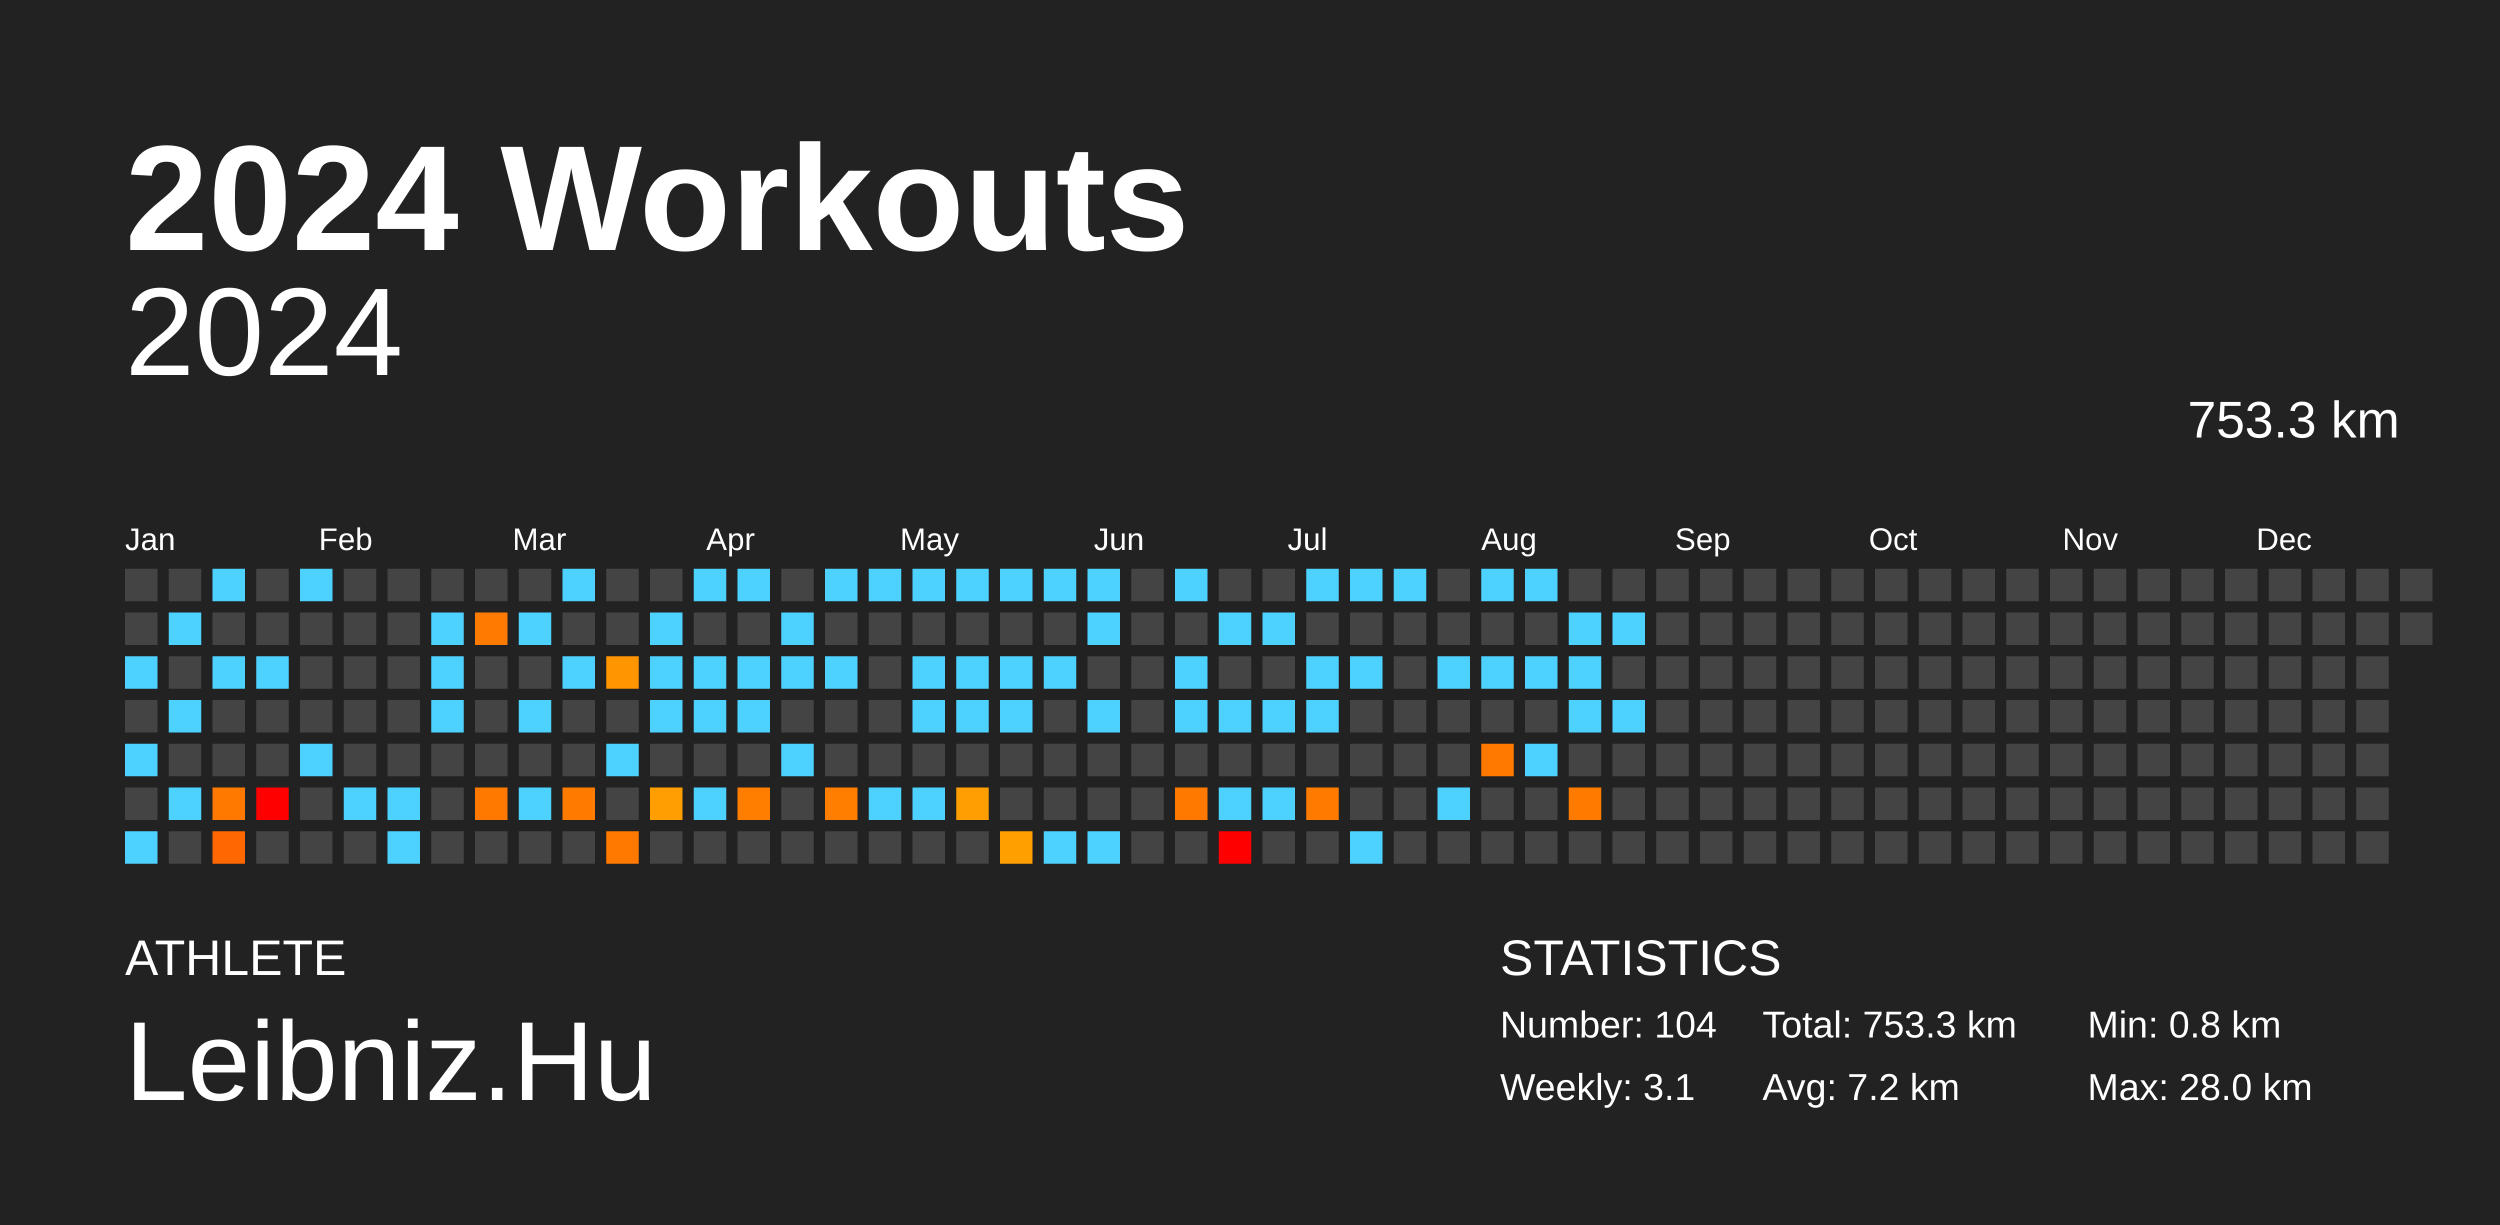
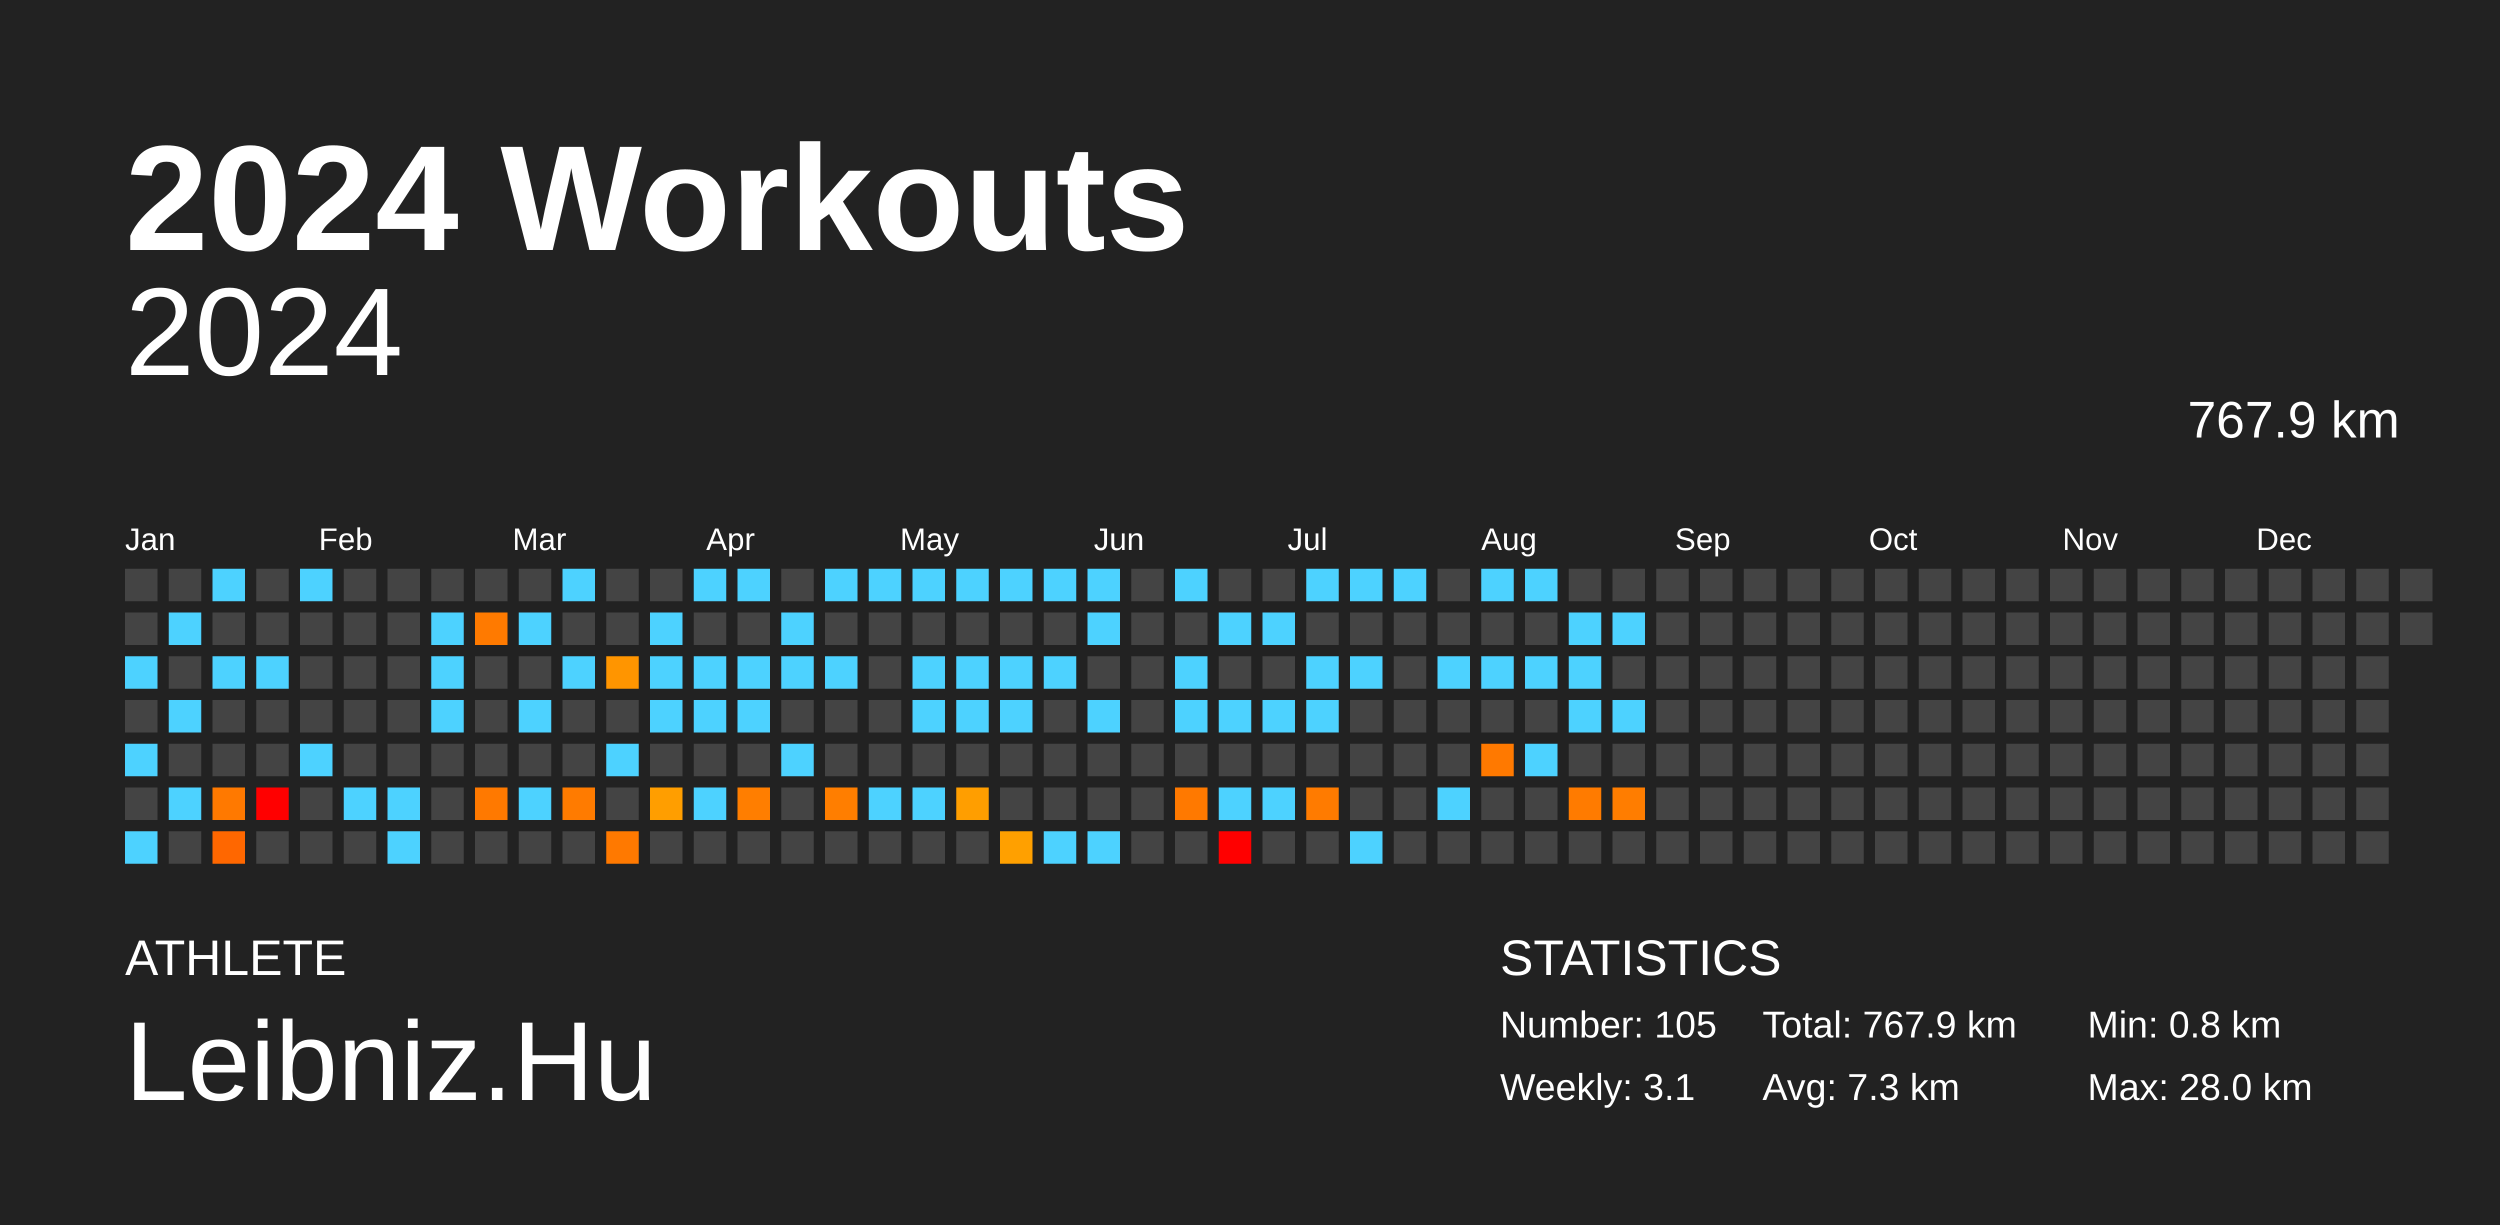
<svg xmlns="http://www.w3.org/2000/svg" baseProfile="full" height="98mm" version="1.1" viewBox="0,0,200,98" width="200mm">
  <defs />
  <rect fill="#222222" height="98" width="200" x="0" y="0" />
  <text fill="#FFFFFF" style="font-size:12px; font-family:Arial; font-weight:bold;" x="10" y="20">2024 Workouts</text>
  <text fill="#FFFFFF" style="font-size:4px; font-family:Arial" x="10" y="78">ATHLETE</text>
  <text fill="#FFFFFF" style="font-size:9px; font-family:Arial" x="10" y="88">Leibniz.Hu</text>
  <text fill="#FFFFFF" style="font-size:4px; font-family:Arial" x="120" y="78">STATISTICS</text>
-   <text fill="#FFFFFF" style="font-size:3px; font-family:Arial" x="120" y="83">Number: 104</text>
+   <text fill="#FFFFFF" style="font-size:3px; font-family:Arial" x="120" y="83">Number: 105</text>
  <text fill="#FFFFFF" style="font-size:3px; font-family:Arial" x="120" y="88">Weekly: 3.1</text>
-   <text fill="#FFFFFF" style="font-size:3px; font-family:Arial" x="141" y="83">Total: 753.3 km</text>
-   <text fill="#FFFFFF" style="font-size:3px; font-family:Arial" x="141" y="88">Avg: 7.2 km</text>
+   <text fill="#FFFFFF" style="font-size:3px; font-family:Arial" x="141" y="83">Total: 767.9 km</text>
+   <text fill="#FFFFFF" style="font-size:3px; font-family:Arial" x="141" y="88">Avg: 7.3 km</text>
  <text fill="#FFFFFF" style="font-size:3px; font-family:Arial" x="167" y="83">Min: 0.8 km</text>
  <text fill="#FFFFFF" style="font-size:3px; font-family:Arial" x="167" y="88">Max: 28.0 km</text>
  <text alignment-baseline="hanging" fill="#FFFFFF" style="font-size:10.0px; font-family:Arial;" x="10" y="30">2024</text>
-   <text alignment-baseline="hanging" fill="#FFFFFF" style="font-size:4.125px; font-family:Arial;" x="175" y="35">753.3 km</text>
+   <text alignment-baseline="hanging" fill="#FFFFFF" style="font-size:4.125px; font-family:Arial;" x="175" y="35">767.9 km</text>
  <text fill="#FFFFFF" style="font-size:2.5px; font-family:Arial" x="10.0" y="44">Jan</text>
  <text fill="#FFFFFF" style="font-size:2.5px; font-family:Arial" x="25.5" y="44">Feb</text>
  <text fill="#FFFFFF" style="font-size:2.5px; font-family:Arial" x="41.0" y="44">Mar</text>
  <text fill="#FFFFFF" style="font-size:2.5px; font-family:Arial" x="56.5" y="44">Apr</text>
  <text fill="#FFFFFF" style="font-size:2.5px; font-family:Arial" x="72.0" y="44">May</text>
  <text fill="#FFFFFF" style="font-size:2.5px; font-family:Arial" x="87.5" y="44">Jun</text>
  <text fill="#FFFFFF" style="font-size:2.5px; font-family:Arial" x="103.0" y="44">Jul</text>
  <text fill="#FFFFFF" style="font-size:2.5px; font-family:Arial" x="118.5" y="44">Aug</text>
  <text fill="#FFFFFF" style="font-size:2.5px; font-family:Arial" x="134.0" y="44">Sep</text>
  <text fill="#FFFFFF" style="font-size:2.5px; font-family:Arial" x="149.5" y="44">Oct</text>
  <text fill="#FFFFFF" style="font-size:2.5px; font-family:Arial" x="165.0" y="44">Nov</text>
  <text fill="#FFFFFF" style="font-size:2.5px; font-family:Arial" x="180.5" y="44">Dec</text>
  <rect fill="#444444" height="2.6" width="2.6" x="10.0" y="45.5" />
  <rect fill="#444444" height="2.6" width="2.6" x="10.0" y="49.0" />
  <rect fill="#4dd2ff" height="2.6" width="2.6" x="10.0" y="52.5" />
  <rect fill="#444444" height="2.6" width="2.6" x="10.0" y="56.0" />
  <rect fill="#4dd2ff" height="2.6" width="2.6" x="10.0" y="59.5" />
  <rect fill="#444444" height="2.6" width="2.6" x="10.0" y="63.0" />
  <rect fill="#4dd2ff" height="2.6" width="2.6" x="10.0" y="66.5" />
  <rect fill="#444444" height="2.6" width="2.6" x="13.5" y="45.5" />
  <rect fill="#4dd2ff" height="2.6" width="2.6" x="13.5" y="49.0" />
  <rect fill="#444444" height="2.6" width="2.6" x="13.5" y="52.5" />
  <rect fill="#4dd2ff" height="2.6" width="2.6" x="13.5" y="56.0" />
  <rect fill="#444444" height="2.6" width="2.6" x="13.5" y="59.5" />
  <rect fill="#4dd2ff" height="2.6" width="2.6" x="13.5" y="63.0" />
  <rect fill="#444444" height="2.6" width="2.6" x="13.5" y="66.5" />
  <rect fill="#4dd2ff" height="2.6" width="2.6" x="17.0" y="45.5" />
  <rect fill="#444444" height="2.6" width="2.6" x="17.0" y="49.0" />
  <rect fill="#4dd2ff" height="2.6" width="2.6" x="17.0" y="52.5" />
  <rect fill="#444444" height="2.6" width="2.6" x="17.0" y="56.0" />
  <rect fill="#444444" height="2.6" width="2.6" x="17.0" y="59.5" />
  <rect fill="#ff7900" height="2.6" width="2.6" x="17.0" y="63.0" />
  <rect fill="#ff6700" height="2.6" width="2.6" x="17.0" y="66.5" />
  <rect fill="#444444" height="2.6" width="2.6" x="20.5" y="45.5" />
  <rect fill="#444444" height="2.6" width="2.6" x="20.5" y="49.0" />
  <rect fill="#4dd2ff" height="2.6" width="2.6" x="20.5" y="52.5" />
  <rect fill="#444444" height="2.6" width="2.6" x="20.5" y="56.0" />
  <rect fill="#444444" height="2.6" width="2.6" x="20.5" y="59.5" />
  <rect fill="red" height="2.6" width="2.6" x="20.5" y="63.0" />
  <rect fill="#444444" height="2.6" width="2.6" x="20.5" y="66.5" />
  <rect fill="#4dd2ff" height="2.6" width="2.6" x="24.0" y="45.5" />
  <rect fill="#444444" height="2.6" width="2.6" x="24.0" y="49.0" />
  <rect fill="#444444" height="2.6" width="2.6" x="24.0" y="52.5" />
  <rect fill="#444444" height="2.6" width="2.6" x="24.0" y="56.0" />
  <rect fill="#4dd2ff" height="2.6" width="2.6" x="24.0" y="59.5" />
  <rect fill="#444444" height="2.6" width="2.6" x="24.0" y="63.0" />
  <rect fill="#444444" height="2.6" width="2.6" x="24.0" y="66.5" />
  <rect fill="#444444" height="2.6" width="2.6" x="27.5" y="45.5" />
  <rect fill="#444444" height="2.6" width="2.6" x="27.5" y="49.0" />
  <rect fill="#444444" height="2.6" width="2.6" x="27.5" y="52.5" />
  <rect fill="#444444" height="2.6" width="2.6" x="27.5" y="56.0" />
  <rect fill="#444444" height="2.6" width="2.6" x="27.5" y="59.5" />
  <rect fill="#4dd2ff" height="2.6" width="2.6" x="27.5" y="63.0" />
  <rect fill="#444444" height="2.6" width="2.6" x="27.5" y="66.5" />
  <rect fill="#444444" height="2.6" width="2.6" x="31.0" y="45.5" />
  <rect fill="#444444" height="2.6" width="2.6" x="31.0" y="49.0" />
  <rect fill="#444444" height="2.6" width="2.6" x="31.0" y="52.5" />
  <rect fill="#444444" height="2.6" width="2.6" x="31.0" y="56.0" />
  <rect fill="#444444" height="2.6" width="2.6" x="31.0" y="59.5" />
  <rect fill="#4dd2ff" height="2.6" width="2.6" x="31.0" y="63.0" />
  <rect fill="#4dd2ff" height="2.6" width="2.6" x="31.0" y="66.5" />
  <rect fill="#444444" height="2.6" width="2.6" x="34.5" y="45.5" />
  <rect fill="#4dd2ff" height="2.6" width="2.6" x="34.5" y="49.0" />
  <rect fill="#4dd2ff" height="2.6" width="2.6" x="34.5" y="52.5" />
  <rect fill="#4dd2ff" height="2.6" width="2.6" x="34.5" y="56.0" />
  <rect fill="#444444" height="2.6" width="2.6" x="34.5" y="59.5" />
  <rect fill="#444444" height="2.6" width="2.6" x="34.5" y="63.0" />
  <rect fill="#444444" height="2.6" width="2.6" x="34.5" y="66.5" />
  <rect fill="#444444" height="2.6" width="2.6" x="38.0" y="45.5" />
  <rect fill="#ff7a00" height="2.6" width="2.6" x="38.0" y="49.0" />
  <rect fill="#444444" height="2.6" width="2.6" x="38.0" y="52.5" />
  <rect fill="#444444" height="2.6" width="2.6" x="38.0" y="56.0" />
  <rect fill="#444444" height="2.6" width="2.6" x="38.0" y="59.5" />
  <rect fill="#ff7900" height="2.6" width="2.6" x="38.0" y="63.0" />
  <rect fill="#444444" height="2.6" width="2.6" x="38.0" y="66.5" />
  <rect fill="#444444" height="2.6" width="2.6" x="41.5" y="45.5" />
  <rect fill="#4dd2ff" height="2.6" width="2.6" x="41.5" y="49.0" />
  <rect fill="#444444" height="2.6" width="2.6" x="41.5" y="52.5" />
  <rect fill="#4dd2ff" height="2.6" width="2.6" x="41.5" y="56.0" />
  <rect fill="#444444" height="2.6" width="2.6" x="41.5" y="59.5" />
  <rect fill="#4dd2ff" height="2.6" width="2.6" x="41.5" y="63.0" />
  <rect fill="#444444" height="2.6" width="2.6" x="41.5" y="66.5" />
  <rect fill="#4dd2ff" height="2.6" width="2.6" x="45.0" y="45.5" />
  <rect fill="#444444" height="2.6" width="2.6" x="45.0" y="49.0" />
  <rect fill="#4dd2ff" height="2.6" width="2.6" x="45.0" y="52.5" />
  <rect fill="#444444" height="2.6" width="2.6" x="45.0" y="56.0" />
  <rect fill="#444444" height="2.6" width="2.6" x="45.0" y="59.5" />
  <rect fill="#ff7b00" height="2.6" width="2.6" x="45.0" y="63.0" />
  <rect fill="#444444" height="2.6" width="2.6" x="45.0" y="66.5" />
  <rect fill="#444444" height="2.6" width="2.6" x="48.5" y="45.5" />
  <rect fill="#444444" height="2.6" width="2.6" x="48.5" y="49.0" />
  <rect fill="#ff9500" height="2.6" width="2.6" x="48.5" y="52.5" />
  <rect fill="#444444" height="2.6" width="2.6" x="48.5" y="56.0" />
  <rect fill="#4dd2ff" height="2.6" width="2.6" x="48.5" y="59.5" />
  <rect fill="#444444" height="2.6" width="2.6" x="48.5" y="63.0" />
  <rect fill="#ff7900" height="2.6" width="2.6" x="48.5" y="66.5" />
  <rect fill="#444444" height="2.6" width="2.6" x="52.0" y="45.5" />
  <rect fill="#4dd2ff" height="2.6" width="2.6" x="52.0" y="49.0" />
  <rect fill="#4dd2ff" height="2.6" width="2.6" x="52.0" y="52.5" />
  <rect fill="#4dd2ff" height="2.6" width="2.6" x="52.0" y="56.0" />
  <rect fill="#444444" height="2.6" width="2.6" x="52.0" y="59.5" />
  <rect fill="#ff9e00" height="2.6" width="2.6" x="52.0" y="63.0" />
  <rect fill="#444444" height="2.6" width="2.6" x="52.0" y="66.5" />
  <rect fill="#4dd2ff" height="2.6" width="2.6" x="55.5" y="45.5" />
  <rect fill="#444444" height="2.6" width="2.6" x="55.5" y="49.0" />
  <rect fill="#4dd2ff" height="2.6" width="2.6" x="55.5" y="52.5" />
  <rect fill="#4dd2ff" height="2.6" width="2.6" x="55.5" y="56.0" />
  <rect fill="#444444" height="2.6" width="2.6" x="55.5" y="59.5" />
  <rect fill="#4dd2ff" height="2.6" width="2.6" x="55.5" y="63.0" />
  <rect fill="#444444" height="2.6" width="2.6" x="55.5" y="66.5" />
  <rect fill="#4dd2ff" height="2.6" width="2.6" x="59.0" y="45.5" />
  <rect fill="#444444" height="2.6" width="2.6" x="59.0" y="49.0" />
  <rect fill="#4dd2ff" height="2.6" width="2.6" x="59.0" y="52.5" />
  <rect fill="#4dd2ff" height="2.6" width="2.6" x="59.0" y="56.0" />
  <rect fill="#444444" height="2.6" width="2.6" x="59.0" y="59.5" />
  <rect fill="#ff7e00" height="2.6" width="2.6" x="59.0" y="63.0" />
  <rect fill="#444444" height="2.6" width="2.6" x="59.0" y="66.5" />
  <rect fill="#444444" height="2.6" width="2.6" x="62.5" y="45.5" />
  <rect fill="#4dd2ff" height="2.6" width="2.6" x="62.5" y="49.0" />
  <rect fill="#4dd2ff" height="2.6" width="2.6" x="62.5" y="52.5" />
  <rect fill="#444444" height="2.6" width="2.6" x="62.5" y="56.0" />
  <rect fill="#4dd2ff" height="2.6" width="2.6" x="62.5" y="59.5" />
  <rect fill="#444444" height="2.6" width="2.6" x="62.5" y="63.0" />
  <rect fill="#444444" height="2.6" width="2.6" x="62.5" y="66.5" />
  <rect fill="#4dd2ff" height="2.6" width="2.6" x="66.0" y="45.5" />
  <rect fill="#444444" height="2.6" width="2.6" x="66.0" y="49.0" />
  <rect fill="#4dd2ff" height="2.6" width="2.6" x="66.0" y="52.5" />
  <rect fill="#444444" height="2.6" width="2.6" x="66.0" y="56.0" />
  <rect fill="#444444" height="2.6" width="2.6" x="66.0" y="59.5" />
  <rect fill="#ff7e00" height="2.6" width="2.6" x="66.0" y="63.0" />
  <rect fill="#444444" height="2.6" width="2.6" x="66.0" y="66.5" />
  <rect fill="#4dd2ff" height="2.6" width="2.6" x="69.5" y="45.5" />
  <rect fill="#444444" height="2.6" width="2.6" x="69.5" y="49.0" />
  <rect fill="#444444" height="2.6" width="2.6" x="69.5" y="52.5" />
  <rect fill="#444444" height="2.6" width="2.6" x="69.5" y="56.0" />
  <rect fill="#444444" height="2.6" width="2.6" x="69.5" y="59.5" />
  <rect fill="#4dd2ff" height="2.6" width="2.6" x="69.5" y="63.0" />
  <rect fill="#444444" height="2.6" width="2.6" x="69.5" y="66.5" />
  <rect fill="#4dd2ff" height="2.6" width="2.6" x="73.0" y="45.5" />
  <rect fill="#444444" height="2.6" width="2.6" x="73.0" y="49.0" />
  <rect fill="#4dd2ff" height="2.6" width="2.6" x="73.0" y="52.5" />
  <rect fill="#4dd2ff" height="2.6" width="2.6" x="73.0" y="56.0" />
  <rect fill="#444444" height="2.6" width="2.6" x="73.0" y="59.5" />
  <rect fill="#4dd2ff" height="2.6" width="2.6" x="73.0" y="63.0" />
  <rect fill="#444444" height="2.6" width="2.6" x="73.0" y="66.5" />
  <rect fill="#4dd2ff" height="2.6" width="2.6" x="76.5" y="45.5" />
  <rect fill="#444444" height="2.6" width="2.6" x="76.5" y="49.0" />
  <rect fill="#4dd2ff" height="2.6" width="2.6" x="76.5" y="52.5" />
  <rect fill="#4dd2ff" height="2.6" width="2.6" x="76.5" y="56.0" />
  <rect fill="#444444" height="2.6" width="2.6" x="76.5" y="59.5" />
  <rect fill="#ff9e00" height="2.6" width="2.6" x="76.5" y="63.0" />
  <rect fill="#444444" height="2.6" width="2.6" x="76.5" y="66.5" />
  <rect fill="#4dd2ff" height="2.6" width="2.6" x="80.0" y="45.5" />
  <rect fill="#444444" height="2.6" width="2.6" x="80.0" y="49.0" />
  <rect fill="#4dd2ff" height="2.6" width="2.6" x="80.0" y="52.5" />
  <rect fill="#4dd2ff" height="2.6" width="2.6" x="80.0" y="56.0" />
  <rect fill="#444444" height="2.6" width="2.6" x="80.0" y="59.5" />
  <rect fill="#444444" height="2.6" width="2.6" x="80.0" y="63.0" />
  <rect fill="#ffa000" height="2.6" width="2.6" x="80.0" y="66.5" />
  <rect fill="#4dd2ff" height="2.6" width="2.6" x="83.5" y="45.5" />
  <rect fill="#444444" height="2.6" width="2.6" x="83.5" y="49.0" />
  <rect fill="#4dd2ff" height="2.6" width="2.6" x="83.5" y="52.5" />
  <rect fill="#444444" height="2.6" width="2.6" x="83.5" y="56.0" />
  <rect fill="#444444" height="2.6" width="2.6" x="83.5" y="59.5" />
  <rect fill="#444444" height="2.6" width="2.6" x="83.5" y="63.0" />
  <rect fill="#4dd2ff" height="2.6" width="2.6" x="83.5" y="66.5" />
  <rect fill="#4dd2ff" height="2.6" width="2.6" x="87.0" y="45.5" />
  <rect fill="#4dd2ff" height="2.6" width="2.6" x="87.0" y="49.0" />
  <rect fill="#444444" height="2.6" width="2.6" x="87.0" y="52.5" />
  <rect fill="#4dd2ff" height="2.6" width="2.6" x="87.0" y="56.0" />
  <rect fill="#444444" height="2.6" width="2.6" x="87.0" y="59.5" />
  <rect fill="#444444" height="2.6" width="2.6" x="87.0" y="63.0" />
  <rect fill="#4dd2ff" height="2.6" width="2.6" x="87.0" y="66.5" />
  <rect fill="#444444" height="2.6" width="2.6" x="90.5" y="45.5" />
  <rect fill="#444444" height="2.6" width="2.6" x="90.5" y="49.0" />
  <rect fill="#444444" height="2.6" width="2.6" x="90.5" y="52.5" />
  <rect fill="#444444" height="2.6" width="2.6" x="90.5" y="56.0" />
  <rect fill="#444444" height="2.6" width="2.6" x="90.5" y="59.5" />
  <rect fill="#444444" height="2.6" width="2.6" x="90.5" y="63.0" />
  <rect fill="#444444" height="2.6" width="2.6" x="90.5" y="66.5" />
  <rect fill="#4dd2ff" height="2.6" width="2.6" x="94.0" y="45.5" />
  <rect fill="#444444" height="2.6" width="2.6" x="94.0" y="49.0" />
  <rect fill="#4dd2ff" height="2.6" width="2.6" x="94.0" y="52.5" />
  <rect fill="#4dd2ff" height="2.6" width="2.6" x="94.0" y="56.0" />
  <rect fill="#444444" height="2.6" width="2.6" x="94.0" y="59.5" />
  <rect fill="#ff7900" height="2.6" width="2.6" x="94.0" y="63.0" />
  <rect fill="#444444" height="2.6" width="2.6" x="94.0" y="66.5" />
  <rect fill="#444444" height="2.6" width="2.6" x="97.5" y="45.5" />
  <rect fill="#4dd2ff" height="2.6" width="2.6" x="97.5" y="49.0" />
  <rect fill="#444444" height="2.6" width="2.6" x="97.5" y="52.5" />
  <rect fill="#4dd2ff" height="2.6" width="2.6" x="97.5" y="56.0" />
  <rect fill="#444444" height="2.6" width="2.6" x="97.5" y="59.5" />
  <rect fill="#4dd2ff" height="2.6" width="2.6" x="97.5" y="63.0" />
  <rect fill="red" height="2.6" width="2.6" x="97.5" y="66.5" />
  <rect fill="#444444" height="2.6" width="2.6" x="101.0" y="45.5" />
  <rect fill="#4dd2ff" height="2.6" width="2.6" x="101.0" y="49.0" />
  <rect fill="#444444" height="2.6" width="2.6" x="101.0" y="52.5" />
  <rect fill="#4dd2ff" height="2.6" width="2.6" x="101.0" y="56.0" />
  <rect fill="#444444" height="2.6" width="2.6" x="101.0" y="59.5" />
  <rect fill="#4dd2ff" height="2.6" width="2.6" x="101.0" y="63.0" />
  <rect fill="#444444" height="2.6" width="2.6" x="101.0" y="66.5" />
  <rect fill="#4dd2ff" height="2.6" width="2.6" x="104.5" y="45.5" />
  <rect fill="#444444" height="2.6" width="2.6" x="104.5" y="49.0" />
  <rect fill="#4dd2ff" height="2.6" width="2.6" x="104.5" y="52.5" />
  <rect fill="#4dd2ff" height="2.6" width="2.6" x="104.5" y="56.0" />
  <rect fill="#444444" height="2.6" width="2.6" x="104.5" y="59.5" />
  <rect fill="#ff7b00" height="2.6" width="2.6" x="104.5" y="63.0" />
  <rect fill="#444444" height="2.6" width="2.6" x="104.5" y="66.5" />
  <rect fill="#4dd2ff" height="2.6" width="2.6" x="108.0" y="45.5" />
  <rect fill="#444444" height="2.6" width="2.6" x="108.0" y="49.0" />
  <rect fill="#4dd2ff" height="2.6" width="2.6" x="108.0" y="52.5" />
  <rect fill="#444444" height="2.6" width="2.6" x="108.0" y="56.0" />
  <rect fill="#444444" height="2.6" width="2.6" x="108.0" y="59.5" />
  <rect fill="#444444" height="2.6" width="2.6" x="108.0" y="63.0" />
  <rect fill="#4dd2ff" height="2.6" width="2.6" x="108.0" y="66.5" />
  <rect fill="#4dd2ff" height="2.6" width="2.6" x="111.5" y="45.5" />
  <rect fill="#444444" height="2.6" width="2.6" x="111.5" y="49.0" />
  <rect fill="#444444" height="2.6" width="2.6" x="111.5" y="52.5" />
  <rect fill="#444444" height="2.6" width="2.6" x="111.5" y="56.0" />
  <rect fill="#444444" height="2.6" width="2.6" x="111.5" y="59.5" />
  <rect fill="#444444" height="2.6" width="2.6" x="111.5" y="63.0" />
  <rect fill="#444444" height="2.6" width="2.6" x="111.5" y="66.5" />
  <rect fill="#444444" height="2.6" width="2.6" x="115.0" y="45.5" />
  <rect fill="#444444" height="2.6" width="2.6" x="115.0" y="49.0" />
  <rect fill="#4dd2ff" height="2.6" width="2.6" x="115.0" y="52.5" />
  <rect fill="#444444" height="2.6" width="2.6" x="115.0" y="56.0" />
  <rect fill="#444444" height="2.6" width="2.6" x="115.0" y="59.5" />
  <rect fill="#4dd2ff" height="2.6" width="2.6" x="115.0" y="63.0" />
  <rect fill="#444444" height="2.6" width="2.6" x="115.0" y="66.5" />
  <rect fill="#4dd2ff" height="2.6" width="2.6" x="118.5" y="45.5" />
  <rect fill="#444444" height="2.6" width="2.6" x="118.5" y="49.0" />
  <rect fill="#4dd2ff" height="2.6" width="2.6" x="118.5" y="52.5" />
  <rect fill="#444444" height="2.6" width="2.6" x="118.5" y="56.0" />
  <rect fill="#ff7900" height="2.6" width="2.6" x="118.5" y="59.5" />
  <rect fill="#444444" height="2.6" width="2.6" x="118.5" y="63.0" />
  <rect fill="#444444" height="2.6" width="2.6" x="118.5" y="66.5" />
  <rect fill="#4dd2ff" height="2.6" width="2.6" x="122.0" y="45.5" />
  <rect fill="#444444" height="2.6" width="2.6" x="122.0" y="49.0" />
  <rect fill="#4dd2ff" height="2.6" width="2.6" x="122.0" y="52.5" />
  <rect fill="#444444" height="2.6" width="2.6" x="122.0" y="56.0" />
  <rect fill="#4dd2ff" height="2.6" width="2.6" x="122.0" y="59.5" />
  <rect fill="#444444" height="2.6" width="2.6" x="122.0" y="63.0" />
  <rect fill="#444444" height="2.6" width="2.6" x="122.0" y="66.5" />
  <rect fill="#444444" height="2.6" width="2.6" x="125.5" y="45.5" />
  <rect fill="#4dd2ff" height="2.6" width="2.6" x="125.5" y="49.0" />
  <rect fill="#4dd2ff" height="2.6" width="2.6" x="125.5" y="52.5" />
  <rect fill="#4dd2ff" height="2.6" width="2.6" x="125.5" y="56.0" />
  <rect fill="#444444" height="2.6" width="2.6" x="125.5" y="59.5" />
  <rect fill="#ff7b00" height="2.6" width="2.6" x="125.5" y="63.0" />
  <rect fill="#444444" height="2.6" width="2.6" x="125.5" y="66.5" />
  <rect fill="#444444" height="2.6" width="2.6" x="129.0" y="45.5" />
  <rect fill="#4dd2ff" height="2.6" width="2.6" x="129.0" y="49.0" />
  <rect fill="#444444" height="2.6" width="2.6" x="129.0" y="52.5" />
  <rect fill="#4dd2ff" height="2.6" width="2.6" x="129.0" y="56.0" />
  <rect fill="#444444" height="2.6" width="2.6" x="129.0" y="59.5" />
-   <rect fill="#444444" height="2.6" width="2.6" x="129.0" y="63.0" />
+   <rect fill="#ff7d00" height="2.6" width="2.6" x="129.0" y="63.0" />
  <rect fill="#444444" height="2.6" width="2.6" x="129.0" y="66.5" />
  <rect fill="#444444" height="2.6" width="2.6" x="132.5" y="45.5" />
  <rect fill="#444444" height="2.6" width="2.6" x="132.5" y="49.0" />
  <rect fill="#444444" height="2.6" width="2.6" x="132.5" y="52.5" />
  <rect fill="#444444" height="2.6" width="2.6" x="132.5" y="56.0" />
  <rect fill="#444444" height="2.6" width="2.6" x="132.5" y="59.5" />
  <rect fill="#444444" height="2.6" width="2.6" x="132.5" y="63.0" />
  <rect fill="#444444" height="2.6" width="2.6" x="132.5" y="66.5" />
  <rect fill="#444444" height="2.6" width="2.6" x="136.0" y="45.5" />
  <rect fill="#444444" height="2.6" width="2.6" x="136.0" y="49.0" />
  <rect fill="#444444" height="2.6" width="2.6" x="136.0" y="52.5" />
  <rect fill="#444444" height="2.6" width="2.6" x="136.0" y="56.0" />
  <rect fill="#444444" height="2.6" width="2.6" x="136.0" y="59.5" />
  <rect fill="#444444" height="2.6" width="2.6" x="136.0" y="63.0" />
  <rect fill="#444444" height="2.6" width="2.6" x="136.0" y="66.5" />
  <rect fill="#444444" height="2.6" width="2.6" x="139.5" y="45.5" />
  <rect fill="#444444" height="2.6" width="2.6" x="139.5" y="49.0" />
  <rect fill="#444444" height="2.6" width="2.6" x="139.5" y="52.5" />
  <rect fill="#444444" height="2.6" width="2.6" x="139.5" y="56.0" />
  <rect fill="#444444" height="2.6" width="2.6" x="139.5" y="59.5" />
  <rect fill="#444444" height="2.6" width="2.6" x="139.5" y="63.0" />
  <rect fill="#444444" height="2.6" width="2.6" x="139.5" y="66.5" />
  <rect fill="#444444" height="2.6" width="2.6" x="143.0" y="45.5" />
  <rect fill="#444444" height="2.6" width="2.6" x="143.0" y="49.0" />
  <rect fill="#444444" height="2.6" width="2.6" x="143.0" y="52.5" />
  <rect fill="#444444" height="2.6" width="2.6" x="143.0" y="56.0" />
  <rect fill="#444444" height="2.6" width="2.6" x="143.0" y="59.5" />
  <rect fill="#444444" height="2.6" width="2.6" x="143.0" y="63.0" />
  <rect fill="#444444" height="2.6" width="2.6" x="143.0" y="66.5" />
  <rect fill="#444444" height="2.6" width="2.6" x="146.5" y="45.5" />
  <rect fill="#444444" height="2.6" width="2.6" x="146.5" y="49.0" />
  <rect fill="#444444" height="2.6" width="2.6" x="146.5" y="52.5" />
  <rect fill="#444444" height="2.6" width="2.6" x="146.5" y="56.0" />
  <rect fill="#444444" height="2.6" width="2.6" x="146.5" y="59.5" />
  <rect fill="#444444" height="2.6" width="2.6" x="146.5" y="63.0" />
  <rect fill="#444444" height="2.6" width="2.6" x="146.5" y="66.5" />
  <rect fill="#444444" height="2.6" width="2.6" x="150.0" y="45.5" />
  <rect fill="#444444" height="2.6" width="2.6" x="150.0" y="49.0" />
  <rect fill="#444444" height="2.6" width="2.6" x="150.0" y="52.5" />
  <rect fill="#444444" height="2.6" width="2.6" x="150.0" y="56.0" />
  <rect fill="#444444" height="2.6" width="2.6" x="150.0" y="59.5" />
  <rect fill="#444444" height="2.6" width="2.6" x="150.0" y="63.0" />
  <rect fill="#444444" height="2.6" width="2.6" x="150.0" y="66.5" />
  <rect fill="#444444" height="2.6" width="2.6" x="153.5" y="45.5" />
  <rect fill="#444444" height="2.6" width="2.6" x="153.5" y="49.0" />
  <rect fill="#444444" height="2.6" width="2.6" x="153.5" y="52.5" />
  <rect fill="#444444" height="2.6" width="2.6" x="153.5" y="56.0" />
  <rect fill="#444444" height="2.6" width="2.6" x="153.5" y="59.5" />
  <rect fill="#444444" height="2.6" width="2.6" x="153.5" y="63.0" />
  <rect fill="#444444" height="2.6" width="2.6" x="153.5" y="66.5" />
  <rect fill="#444444" height="2.6" width="2.6" x="157.0" y="45.5" />
  <rect fill="#444444" height="2.6" width="2.6" x="157.0" y="49.0" />
  <rect fill="#444444" height="2.6" width="2.6" x="157.0" y="52.5" />
  <rect fill="#444444" height="2.6" width="2.6" x="157.0" y="56.0" />
  <rect fill="#444444" height="2.6" width="2.6" x="157.0" y="59.5" />
  <rect fill="#444444" height="2.6" width="2.6" x="157.0" y="63.0" />
  <rect fill="#444444" height="2.6" width="2.6" x="157.0" y="66.5" />
  <rect fill="#444444" height="2.6" width="2.6" x="160.5" y="45.5" />
  <rect fill="#444444" height="2.6" width="2.6" x="160.5" y="49.0" />
  <rect fill="#444444" height="2.6" width="2.6" x="160.5" y="52.5" />
  <rect fill="#444444" height="2.6" width="2.6" x="160.5" y="56.0" />
  <rect fill="#444444" height="2.6" width="2.6" x="160.5" y="59.5" />
  <rect fill="#444444" height="2.6" width="2.6" x="160.5" y="63.0" />
  <rect fill="#444444" height="2.6" width="2.6" x="160.5" y="66.5" />
  <rect fill="#444444" height="2.6" width="2.6" x="164.0" y="45.5" />
  <rect fill="#444444" height="2.6" width="2.6" x="164.0" y="49.0" />
  <rect fill="#444444" height="2.6" width="2.6" x="164.0" y="52.5" />
  <rect fill="#444444" height="2.6" width="2.6" x="164.0" y="56.0" />
  <rect fill="#444444" height="2.6" width="2.6" x="164.0" y="59.5" />
  <rect fill="#444444" height="2.6" width="2.6" x="164.0" y="63.0" />
  <rect fill="#444444" height="2.6" width="2.6" x="164.0" y="66.5" />
  <rect fill="#444444" height="2.6" width="2.6" x="167.5" y="45.5" />
  <rect fill="#444444" height="2.6" width="2.6" x="167.5" y="49.0" />
  <rect fill="#444444" height="2.6" width="2.6" x="167.5" y="52.5" />
  <rect fill="#444444" height="2.6" width="2.6" x="167.5" y="56.0" />
  <rect fill="#444444" height="2.6" width="2.6" x="167.5" y="59.5" />
  <rect fill="#444444" height="2.6" width="2.6" x="167.5" y="63.0" />
  <rect fill="#444444" height="2.6" width="2.6" x="167.5" y="66.5" />
  <rect fill="#444444" height="2.6" width="2.6" x="171.0" y="45.5" />
  <rect fill="#444444" height="2.6" width="2.6" x="171.0" y="49.0" />
  <rect fill="#444444" height="2.6" width="2.6" x="171.0" y="52.5" />
  <rect fill="#444444" height="2.6" width="2.6" x="171.0" y="56.0" />
  <rect fill="#444444" height="2.6" width="2.6" x="171.0" y="59.5" />
  <rect fill="#444444" height="2.6" width="2.6" x="171.0" y="63.0" />
  <rect fill="#444444" height="2.6" width="2.6" x="171.0" y="66.5" />
  <rect fill="#444444" height="2.6" width="2.6" x="174.5" y="45.5" />
  <rect fill="#444444" height="2.6" width="2.6" x="174.5" y="49.0" />
  <rect fill="#444444" height="2.6" width="2.6" x="174.5" y="52.5" />
  <rect fill="#444444" height="2.6" width="2.6" x="174.5" y="56.0" />
  <rect fill="#444444" height="2.6" width="2.6" x="174.5" y="59.5" />
  <rect fill="#444444" height="2.6" width="2.6" x="174.5" y="63.0" />
  <rect fill="#444444" height="2.6" width="2.6" x="174.5" y="66.5" />
  <rect fill="#444444" height="2.6" width="2.6" x="178.0" y="45.5" />
  <rect fill="#444444" height="2.6" width="2.6" x="178.0" y="49.0" />
  <rect fill="#444444" height="2.6" width="2.6" x="178.0" y="52.5" />
  <rect fill="#444444" height="2.6" width="2.6" x="178.0" y="56.0" />
  <rect fill="#444444" height="2.6" width="2.6" x="178.0" y="59.5" />
  <rect fill="#444444" height="2.6" width="2.6" x="178.0" y="63.0" />
  <rect fill="#444444" height="2.6" width="2.6" x="178.0" y="66.5" />
  <rect fill="#444444" height="2.6" width="2.6" x="181.5" y="45.5" />
  <rect fill="#444444" height="2.6" width="2.6" x="181.5" y="49.0" />
  <rect fill="#444444" height="2.6" width="2.6" x="181.5" y="52.5" />
  <rect fill="#444444" height="2.6" width="2.6" x="181.5" y="56.0" />
  <rect fill="#444444" height="2.6" width="2.6" x="181.5" y="59.5" />
  <rect fill="#444444" height="2.6" width="2.6" x="181.5" y="63.0" />
  <rect fill="#444444" height="2.6" width="2.6" x="181.5" y="66.5" />
  <rect fill="#444444" height="2.6" width="2.6" x="185.0" y="45.5" />
  <rect fill="#444444" height="2.6" width="2.6" x="185.0" y="49.0" />
  <rect fill="#444444" height="2.6" width="2.6" x="185.0" y="52.5" />
  <rect fill="#444444" height="2.6" width="2.6" x="185.0" y="56.0" />
  <rect fill="#444444" height="2.6" width="2.6" x="185.0" y="59.5" />
  <rect fill="#444444" height="2.6" width="2.6" x="185.0" y="63.0" />
  <rect fill="#444444" height="2.6" width="2.6" x="185.0" y="66.5" />
  <rect fill="#444444" height="2.6" width="2.6" x="188.5" y="45.5" />
  <rect fill="#444444" height="2.6" width="2.6" x="188.5" y="49.0" />
  <rect fill="#444444" height="2.6" width="2.6" x="188.5" y="52.5" />
  <rect fill="#444444" height="2.6" width="2.6" x="188.5" y="56.0" />
  <rect fill="#444444" height="2.6" width="2.6" x="188.5" y="59.5" />
  <rect fill="#444444" height="2.6" width="2.6" x="188.5" y="63.0" />
  <rect fill="#444444" height="2.6" width="2.6" x="188.5" y="66.5" />
  <rect fill="#444444" height="2.6" width="2.6" x="192.0" y="45.5" />
  <rect fill="#444444" height="2.6" width="2.6" x="192.0" y="49.0" />
</svg>
